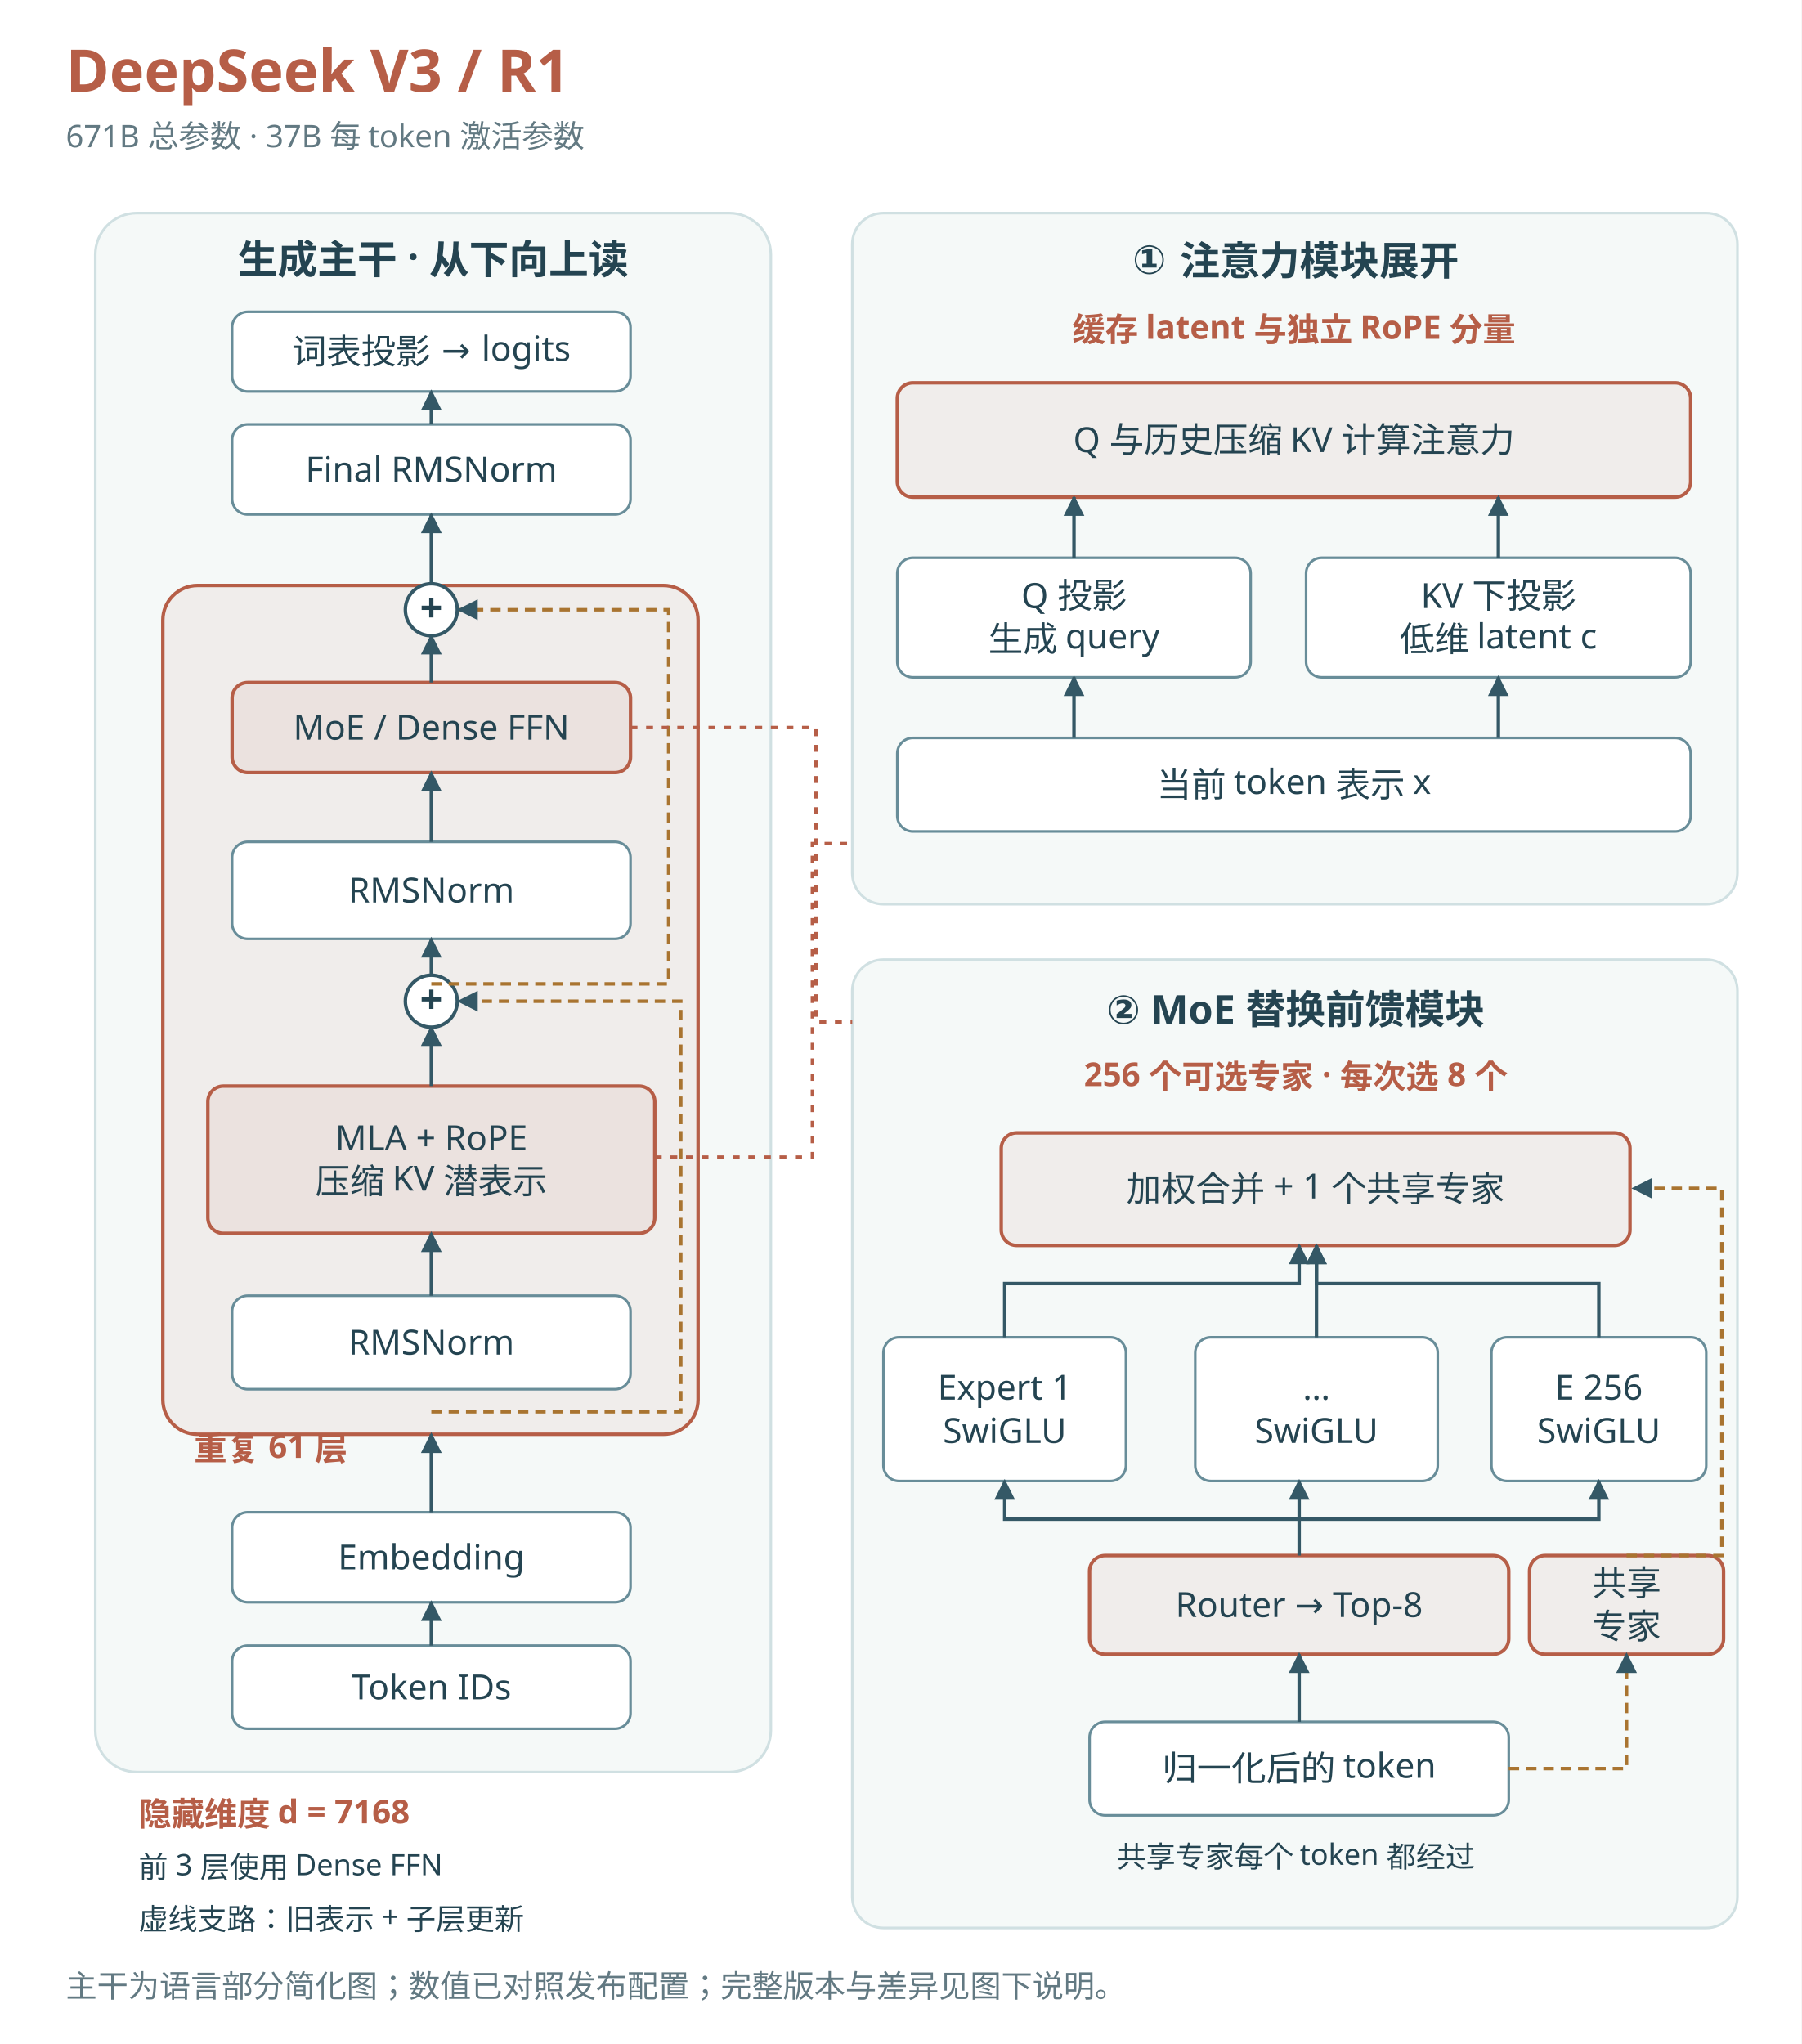
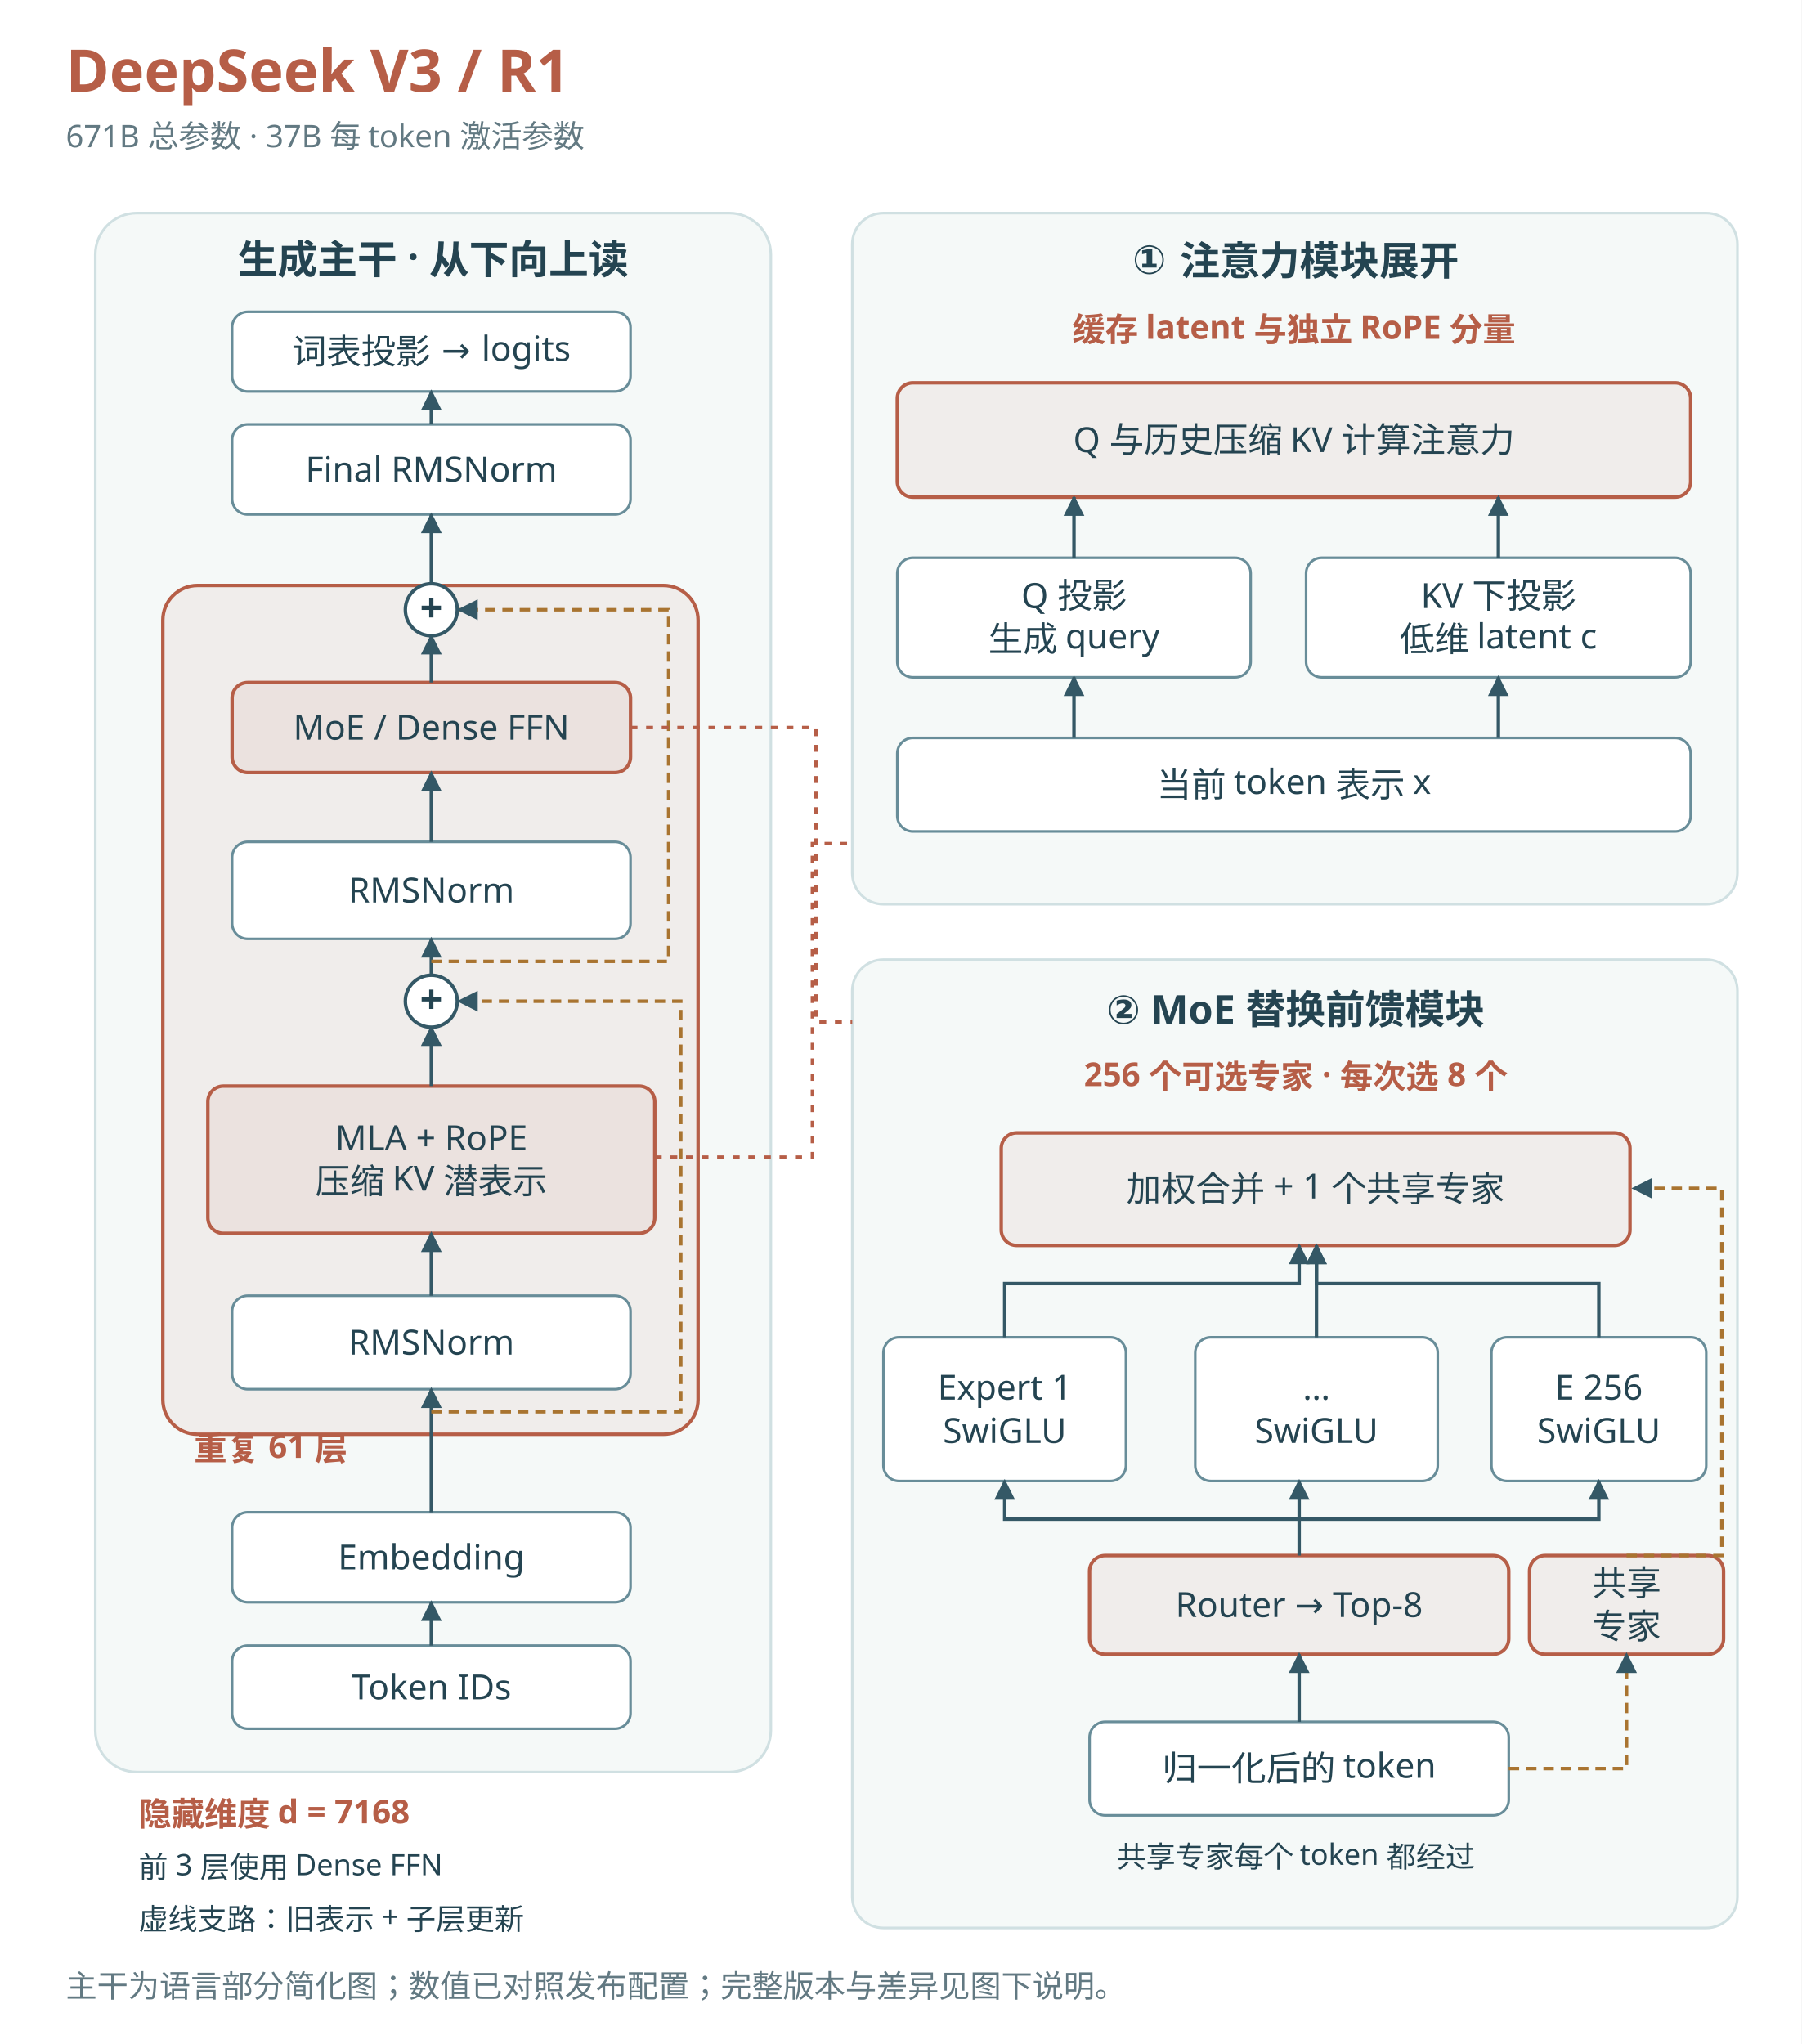
<svg xmlns="http://www.w3.org/2000/svg" width="1040" height="1180" viewBox="0 0 1040 1180" role="img" aria-labelledby="title desc">
  <defs>
    <marker id="arrow" viewBox="0 0 10 10" refX="9" refY="5" markerWidth="6" markerHeight="6" orient="auto-start-reverse">
      <path d="M0 0L10 5L0 10Z" fill="#345866" />
    </marker>
  </defs>
  <style>text{font-family:'Avenir Next','PingFang SC','Microsoft YaHei',sans-serif;fill:#244451}.label{font-size:20px}.title{font-size:34px;font-weight:700;fill:#b65e47}.subtitle{font-size:18px;fill:#627982}.heading{font-size:23px;font-weight:650}.small{font-size:17px}.note{font-size:19px;fill:#b65e47;font-weight:600}.node{fill:white;stroke:#688d99;stroke-width:1.5}.accent{fill:#b65e4712;stroke:#b65e47;stroke-width:2}.edge{fill:none;stroke:#345866;stroke-width:2}.skip{fill:none;stroke:#a97430;stroke-width:2;stroke-dasharray:6 4}.callout{fill:none;stroke:#b65e47;stroke-width:2;stroke-dasharray:4 5}.frame{fill:#f5f9f8;stroke:#d0e0e2;stroke-width:1.5}</style>
  <rect width="1040" height="1180" fill="#fff" />
  <text x="38" y="53" class="title" text-anchor="start">DeepSeek V3 / R1</text>
  <text x="38" y="85" class="subtitle" text-anchor="start">671B 总参数 · 37B 每 token 激活参数</text>
  <rect x="55" y="123" width="390" height="900" rx="24" class="frame" />
  <text x="250" y="158" class="heading" text-anchor="middle">生成主干 · 从下向上读</text>
  <rect x="94" y="338" width="309" height="490" rx="20" class="accent" />
  <rect x="134" y="950" width="230" height="48" rx="9" class="node" />
  <text x="249" y="981" class="label" text-anchor="middle">Token IDs</text>
  <rect x="134" y="873" width="230" height="52" rx="9" class="node" />
  <text x="249" y="906" class="label" text-anchor="middle">Embedding</text>
  <rect x="134" y="748" width="230" height="54" rx="9" class="node" />
  <text x="249" y="782" class="label" text-anchor="middle">RMSNorm</text>
  <rect x="120" y="627" width="258" height="85" rx="9" class="accent" />
  <text x="249" y="664" class="label" text-anchor="middle">MLA + RoPE</text>
  <text x="249" y="689" class="label" text-anchor="middle">压缩 KV 潜表示</text>
  <rect x="134" y="486" width="230" height="56" rx="9" class="node" />
  <text x="249" y="521" class="label" text-anchor="middle">RMSNorm</text>
  <rect x="134" y="394" width="230" height="52" rx="9" class="accent" />
  <text x="249" y="427" class="label" text-anchor="middle">MoE / Dense FFN</text>
  <rect x="134" y="245" width="230" height="52" rx="9" class="node" />
  <text x="249" y="278" class="label" text-anchor="middle">Final RMSNorm</text>
  <rect x="134" y="180" width="230" height="46" rx="9" class="node" />
  <text x="249" y="210" class="label" text-anchor="middle">词表投影 → logits</text>
  <path d="M249 950V925" class="edge" marker-end="url(#arrow)" />
-   <path d="M249 873V828" class="edge" marker-end="url(#arrow)" />
+   <path d="M249 873V802" class="edge" marker-end="url(#arrow)" />
  <path d="M249 748V712" class="edge" marker-end="url(#arrow)" />
  <path d="M249 627V593" class="edge" marker-end="url(#arrow)" />
  <path d="M249 563V542" class="edge" marker-end="url(#arrow)" />
  <path d="M249 486V446" class="edge" marker-end="url(#arrow)" />
  <path d="M249 394V367" class="edge" marker-end="url(#arrow)" />
  <path d="M249 337V297" class="edge" marker-end="url(#arrow)" />
  <path d="M249 245V226" class="edge" marker-end="url(#arrow)" />
  <circle cx="249" cy="578" r="15" fill="white" stroke="#345866" stroke-width="2" />
  <text x="249" y="585" class="heading" text-anchor="middle">+</text>
  <circle cx="249" cy="352" r="15" fill="white" stroke="#345866" stroke-width="2" />
  <text x="249" y="359" class="heading" text-anchor="middle">+</text>
  <path d="M249 815H393V578H265" class="skip" marker-end="url(#arrow)" />
-   <path d="M249 568H386V352H265" class="skip" marker-end="url(#arrow)" />
+   <path d="M249 555H386V352H265" class="skip" marker-end="url(#arrow)" />
  <text x="112" y="843" class="note" text-anchor="start">重复 61 层</text>
  <text x="80" y="1054" class="note" text-anchor="start">隐藏维度 d = 7168</text>
  <text x="80" y="1084" class="small" text-anchor="start">前 3 层使用 Dense FFN</text>
  <text x="80" y="1114" class="small" text-anchor="start">虚线支路：旧表示 + 子层更新</text>
  <rect x="492" y="123" width="511" height="399" rx="18" class="frame" />
  <text x="748" y="158" class="heading" text-anchor="middle">① 注意力模块展开</text>
  <rect x="518" y="426" width="458" height="54" rx="9" class="node" />
  <text x="747" y="460" class="label" text-anchor="middle">当前 token 表示 x</text>
  <rect x="518" y="322" width="204" height="69" rx="9" class="node" />
  <text x="620" y="351" class="label" text-anchor="middle">Q 投影</text>
  <text x="620" y="376" class="label" text-anchor="middle">生成 query</text>
  <rect x="754" y="322" width="222" height="69" rx="9" class="node" />
  <text x="865" y="351" class="label" text-anchor="middle">KV 下投影</text>
  <text x="865" y="376" class="label" text-anchor="middle">低维 latent c</text>
  <path d="M620 426V391" class="edge" marker-end="url(#arrow)" />
  <path d="M865 426V391" class="edge" marker-end="url(#arrow)" />
  <rect x="518" y="221" width="458" height="66" rx="9" class="accent" />
  <text x="747" y="261" class="label" text-anchor="middle">Q 与历史压缩 KV 计算注意力</text>
  <path d="M620 322V287" class="edge" marker-end="url(#arrow)" />
  <path d="M865 322V287" class="edge" marker-end="url(#arrow)" />
  <text x="747" y="197" class="note" text-anchor="middle">缓存 latent 与独立 RoPE 分量</text>
  <path d="M378 668H469V487H492" class="callout" />
  <rect x="492" y="554" width="511" height="559" rx="18" class="frame" />
  <text x="748" y="591" class="heading" text-anchor="middle">② MoE 替换前馈模块</text>
  <rect x="629" y="994" width="242" height="54" rx="9" class="node" />
  <text x="750" y="1028" class="label" text-anchor="middle">归一化后的 token</text>
  <rect x="629" y="898" width="242" height="57" rx="9" class="accent" />
  <text x="750" y="933.5" class="label" text-anchor="middle">Router → Top-8</text>
  <path d="M750 994V955" class="edge" marker-end="url(#arrow)" />
  <rect x="510" y="772" width="140" height="83" rx="9" class="node" />
  <text x="580" y="808" class="label" text-anchor="middle">Expert 1</text>
  <text x="580" y="833" class="label" text-anchor="middle">SwiGLU</text>
  <rect x="690" y="772" width="140" height="83" rx="9" class="node" />
  <text x="760" y="808" class="label" text-anchor="middle">…</text>
  <text x="760" y="833" class="label" text-anchor="middle">SwiGLU</text>
  <rect x="861" y="772" width="124" height="83" rx="9" class="node" />
  <text x="923" y="808" class="label" text-anchor="middle">E 256</text>
  <text x="923" y="833" class="label" text-anchor="middle">SwiGLU</text>
  <path d="M750 898V877H580V855" class="edge" marker-end="url(#arrow)" />
  <path d="M750 877V855" class="edge" marker-end="url(#arrow)" />
  <path d="M750 877H923V855" class="edge" marker-end="url(#arrow)" />
  <rect x="578" y="654" width="363" height="65" rx="9" class="accent" />
  <text x="759.5" y="693.5" class="label" text-anchor="middle">加权合并 + 1 个共享专家</text>
  <path d="M580 772V741H750V719" class="edge" marker-end="url(#arrow)" />
  <path d="M760 772V719" class="edge" marker-end="url(#arrow)" />
  <path d="M923 772V741H760V719" class="edge" marker-end="url(#arrow)" />
  <text x="748" y="627" class="note" text-anchor="middle">256 个可选专家 · 每次选 8 个</text>
  <rect x="883" y="898" width="112" height="57" rx="9" class="accent" />
  <text x="939" y="921" class="label" text-anchor="middle">共享</text>
  <text x="939" y="946" class="label" text-anchor="middle">专家</text>
  <path d="M871 1021H939V955" class="skip" marker-end="url(#arrow)" />
  <path d="M939 898H994V686H943" class="skip" marker-end="url(#arrow)" />
  <text x="748" y="1078" class="small" text-anchor="middle">共享专家每个 token 都经过</text>
  <path d="M364 420H471V590H492" class="callout" />
  <text x="38" y="1153" class="subtitle" text-anchor="start">主干为语言部分简化图；数值已对照发布配置；完整版本与差异见图下说明。</text>
</svg>
